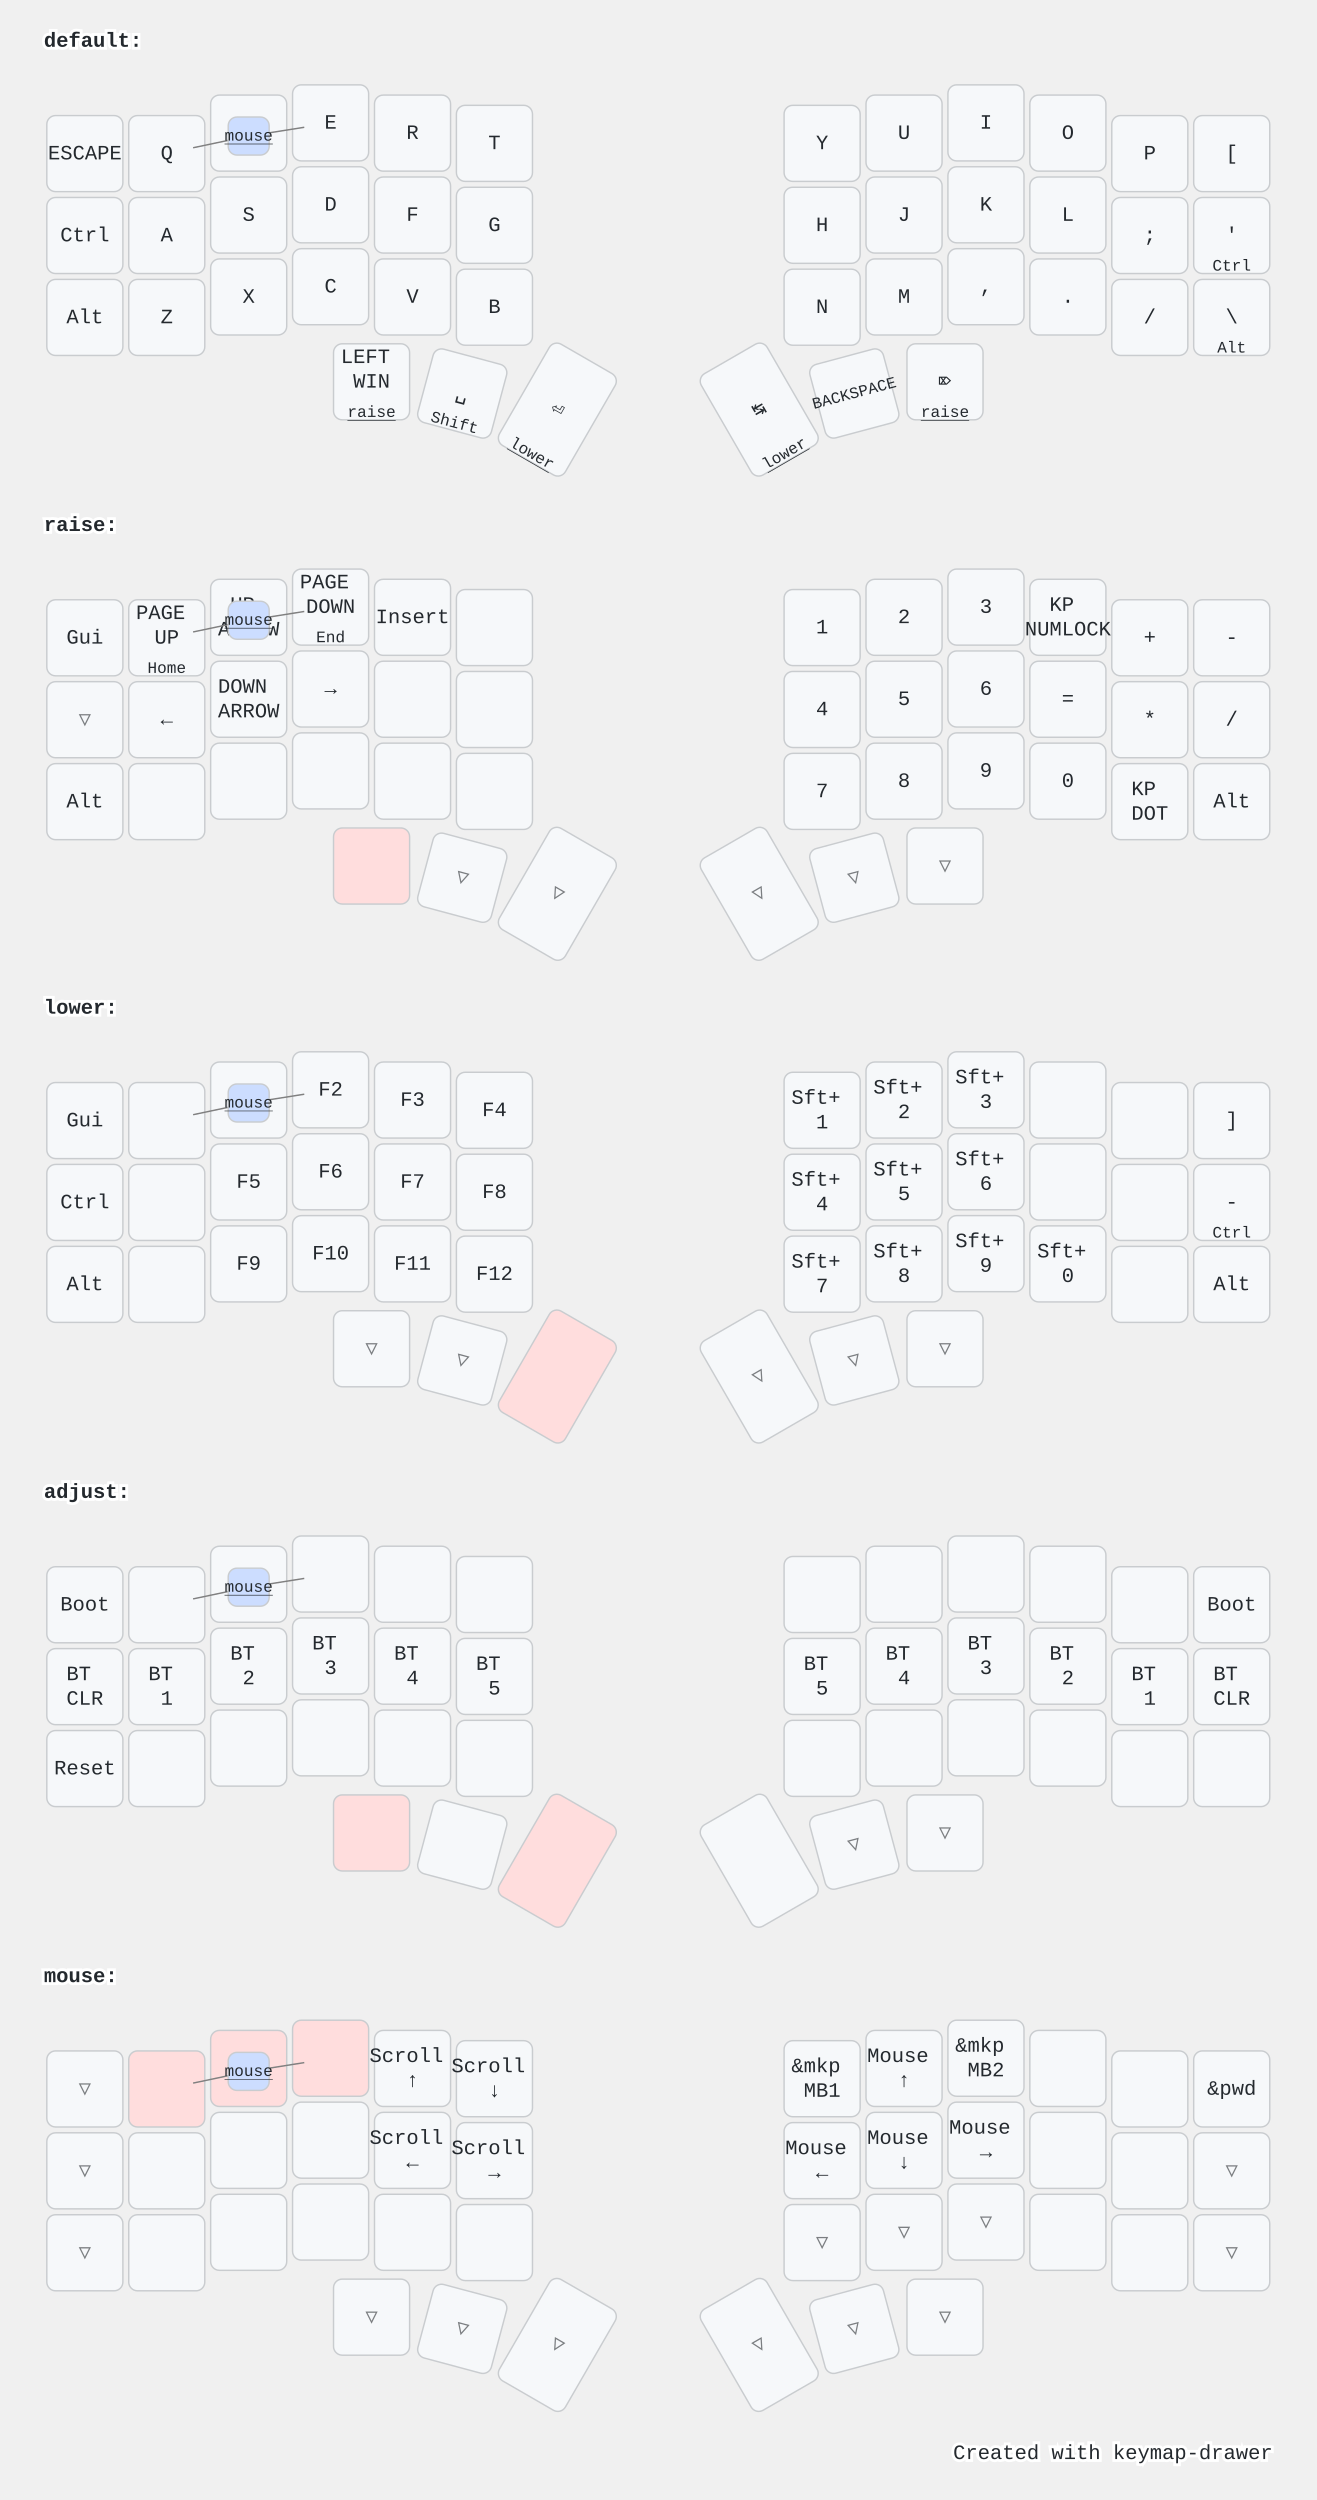
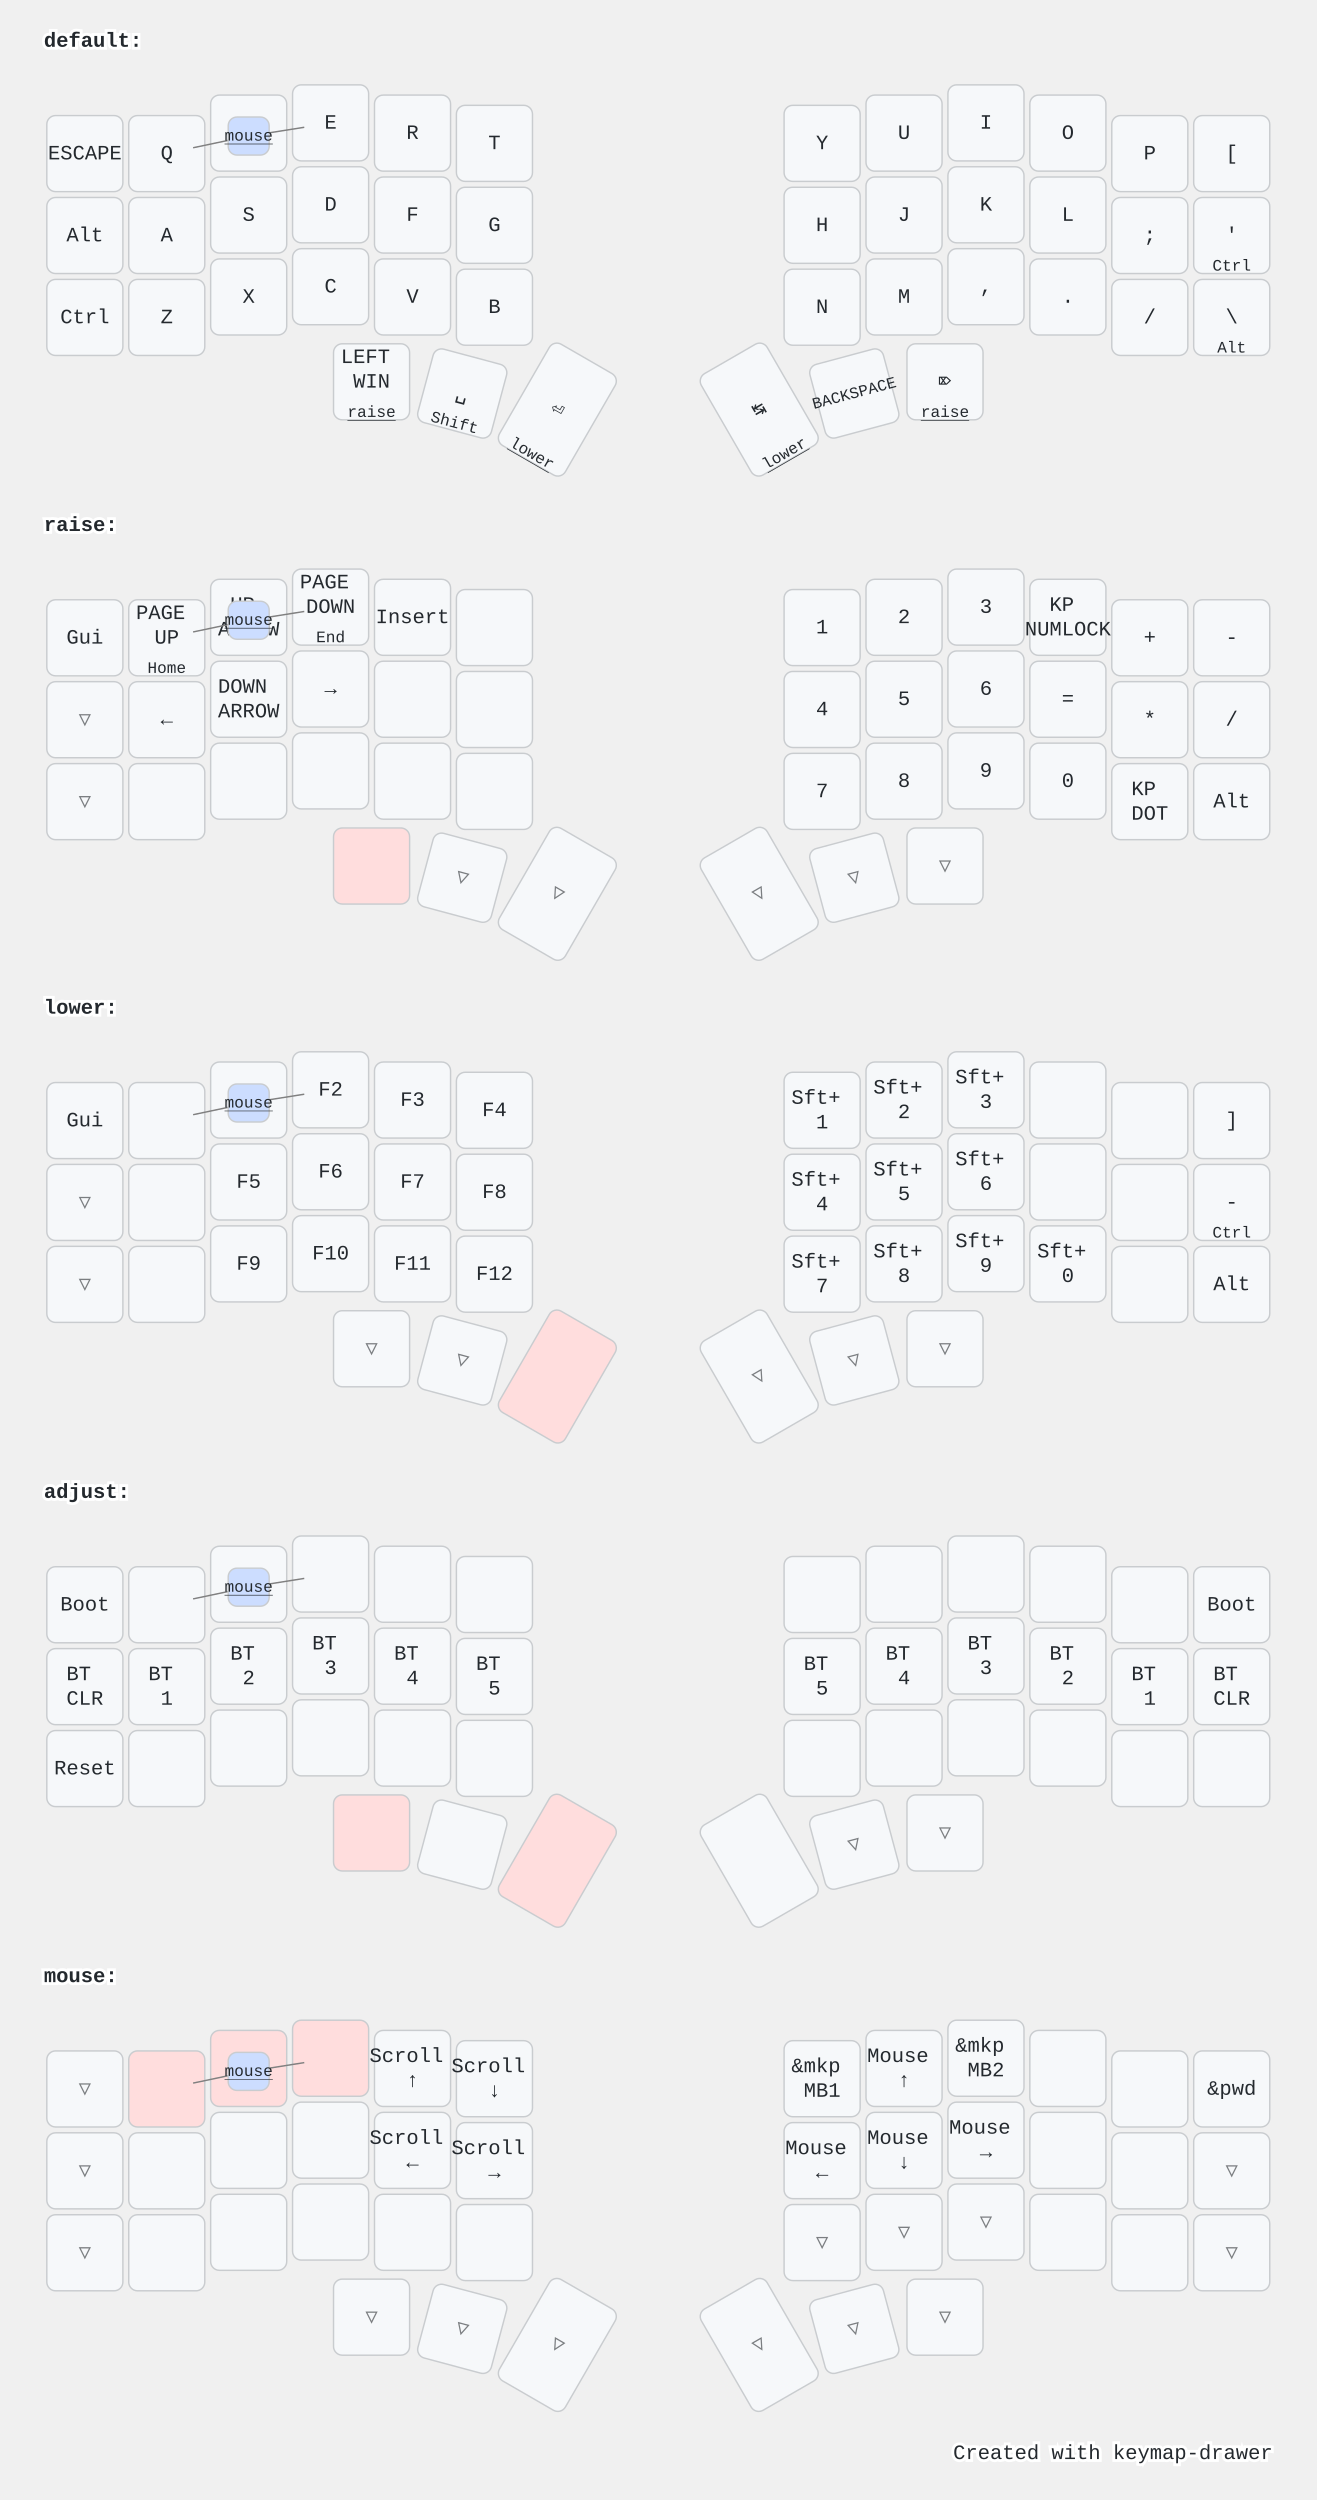
<svg xmlns="http://www.w3.org/2000/svg" width="900" height="1709" viewBox="0 0 900 1709" class="keymap">
  <style>/* inherit to force styles through use tags */
svg path {
    fill: inherit;
}

/* font and background color specifications */
svg.keymap {
    font-family: SFMono-Regular,Consolas,Liberation Mono,Menlo,monospace;
    font-size: 14px;
    font-kerning: normal;
    text-rendering: optimizeLegibility;
    fill: #24292e;
}

/* default key styling */
rect.key {
    fill: #f6f8fa;
}

rect.key, rect.combo {
    stroke: #c9cccf;
    stroke-width: 1;
}

/* default key side styling, only used is draw_key_sides is set */
rect.side {
    filter: brightness(90%);
}

/* color accent for combo boxes */
rect.combo, rect.combo-separate {
    fill: #cdf;
}

/* color accent for held keys */
rect.held, rect.combo.held {
    fill: #fdd;
}

/* color accent for ghost (optional) keys */
rect.ghost, rect.combo.ghost {
    stroke-dasharray: 4, 4;
    stroke-width: 2;
}

text {
    text-anchor: middle;
    dominant-baseline: middle;
}

/* styling for layer labels */
text.label {
    font-weight: bold;
    text-anchor: start;
    stroke: white;
    stroke-width: 4;
    paint-order: stroke;
}

/* styling for optional footer */
text.footer {
    text-anchor: end;
    dominant-baseline: auto;
    stroke: white;
    stroke-width: 4;
    paint-order: stroke;
}

/* styling for combo tap, and key hold/shifted label text */
text.combo, text.hold, text.shifted {
    font-size: 11px;
}

text.hold {
    text-anchor: middle;
    dominant-baseline: auto;
}

text.shifted {
    text-anchor: middle;
    dominant-baseline: hanging;
}

text.layer-activator {
    text-decoration: underline;
}

/* styling for hold/shifted label text in combo box */
text.combo.hold, text.combo.shifted {
    font-size: 8px;
}

/* lighter symbol for transparent keys */
text.trans {
    fill: #7b7e81;
}

/* styling for combo dendrons */
path.combo {
    stroke-width: 1;
    stroke: gray;
    fill: none;
}

/* Start Tabler Icons Cleanup */
/* cannot use height/width with glyphs */
.icon-tabler &gt; path {
    fill: inherit;
    stroke: inherit;
    stroke-width: 2;
}
/* hide tabler's default box */
.icon-tabler &gt; path[stroke="none"][fill="none"] {
    visibility: hidden;
}
/* End Tabler Icons Cleanup */

@media (prefers-color-scheme: dark) {
svg.keymap { fill: #d1d6db; }
rect.key { fill: #3f4750; }
rect.key, rect.combo { stroke: #60666c; }
rect.combo, rect.combo-separate { fill: #1f3d7a; }
rect.held, rect.combo.held { fill: #854747; }
text.label, text.footer { stroke: black; }
text.trans { fill: #7e8184; }
path.combo { stroke: #7f7f7f; }

}</style>
  <g transform="translate(30, 0)" class="layer-default">
    <text x="0" y="28" class="label" id="default">default:</text>
    <g transform="translate(0, 56)">
      <g transform="translate(28, 49)" class="key keypos-0">
        <rect rx="6" ry="6" x="-26" y="-26" width="52" height="52" class="key" />
        <text x="0" y="0" class="key tap">ESCAPE</text>
      </g>
      <g transform="translate(84, 49)" class="key keypos-1">
        <rect rx="6" ry="6" x="-26" y="-26" width="52" height="52" class="key" />
        <text x="0" y="0" class="key tap">Q</text>
      </g>
      <g transform="translate(140, 35)" class="key keypos-2">
        <rect rx="6" ry="6" x="-26" y="-26" width="52" height="52" class="key" />
        <text x="0" y="0" class="key tap">W</text>
      </g>
      <g transform="translate(196, 28)" class="key keypos-3">
        <rect rx="6" ry="6" x="-26" y="-26" width="52" height="52" class="key" />
        <text x="0" y="0" class="key tap">E</text>
      </g>
      <g transform="translate(252, 35)" class="key keypos-4">
        <rect rx="6" ry="6" x="-26" y="-26" width="52" height="52" class="key" />
        <text x="0" y="0" class="key tap">R</text>
      </g>
      <g transform="translate(308, 42)" class="key keypos-5">
        <rect rx="6" ry="6" x="-26" y="-26" width="52" height="52" class="key" />
        <text x="0" y="0" class="key tap">T</text>
      </g>
      <g transform="translate(532, 42)" class="key keypos-6">
        <rect rx="6" ry="6" x="-26" y="-26" width="52" height="52" class="key" />
        <text x="0" y="0" class="key tap">Y</text>
      </g>
      <g transform="translate(588, 35)" class="key keypos-7">
        <rect rx="6" ry="6" x="-26" y="-26" width="52" height="52" class="key" />
        <text x="0" y="0" class="key tap">U</text>
      </g>
      <g transform="translate(644, 28)" class="key keypos-8">
        <rect rx="6" ry="6" x="-26" y="-26" width="52" height="52" class="key" />
        <text x="0" y="0" class="key tap">I</text>
      </g>
      <g transform="translate(700, 35)" class="key keypos-9">
        <rect rx="6" ry="6" x="-26" y="-26" width="52" height="52" class="key" />
        <text x="0" y="0" class="key tap">O</text>
      </g>
      <g transform="translate(756, 49)" class="key keypos-10">
        <rect rx="6" ry="6" x="-26" y="-26" width="52" height="52" class="key" />
        <text x="0" y="0" class="key tap">P</text>
      </g>
      <g transform="translate(812, 49)" class="key keypos-11">
        <rect rx="6" ry="6" x="-26" y="-26" width="52" height="52" class="key" />
        <text x="0" y="0" class="key tap">[</text>
      </g>
      <g transform="translate(28, 105)" class="key keypos-12">
        <rect rx="6" ry="6" x="-26" y="-26" width="52" height="52" class="key" />
-         <text x="0" y="0" class="key tap">Ctrl</text>
+         <text x="0" y="0" class="key tap">Alt</text>
      </g>
      <g transform="translate(84, 105)" class="key keypos-13">
        <rect rx="6" ry="6" x="-26" y="-26" width="52" height="52" class="key" />
        <text x="0" y="0" class="key tap">A</text>
      </g>
      <g transform="translate(140, 91)" class="key keypos-14">
        <rect rx="6" ry="6" x="-26" y="-26" width="52" height="52" class="key" />
        <text x="0" y="0" class="key tap">S</text>
      </g>
      <g transform="translate(196, 84)" class="key keypos-15">
        <rect rx="6" ry="6" x="-26" y="-26" width="52" height="52" class="key" />
        <text x="0" y="0" class="key tap">D</text>
      </g>
      <g transform="translate(252, 91)" class="key keypos-16">
        <rect rx="6" ry="6" x="-26" y="-26" width="52" height="52" class="key" />
        <text x="0" y="0" class="key tap">F</text>
      </g>
      <g transform="translate(308, 98)" class="key keypos-17">
        <rect rx="6" ry="6" x="-26" y="-26" width="52" height="52" class="key" />
        <text x="0" y="0" class="key tap">G</text>
      </g>
      <g transform="translate(532, 98)" class="key keypos-18">
        <rect rx="6" ry="6" x="-26" y="-26" width="52" height="52" class="key" />
        <text x="0" y="0" class="key tap">H</text>
      </g>
      <g transform="translate(588, 91)" class="key keypos-19">
        <rect rx="6" ry="6" x="-26" y="-26" width="52" height="52" class="key" />
        <text x="0" y="0" class="key tap">J</text>
      </g>
      <g transform="translate(644, 84)" class="key keypos-20">
        <rect rx="6" ry="6" x="-26" y="-26" width="52" height="52" class="key" />
        <text x="0" y="0" class="key tap">K</text>
      </g>
      <g transform="translate(700, 91)" class="key keypos-21">
        <rect rx="6" ry="6" x="-26" y="-26" width="52" height="52" class="key" />
        <text x="0" y="0" class="key tap">L</text>
      </g>
      <g transform="translate(756, 105)" class="key keypos-22">
        <rect rx="6" ry="6" x="-26" y="-26" width="52" height="52" class="key" />
        <text x="0" y="0" class="key tap">;</text>
      </g>
      <g transform="translate(812, 105)" class="key keypos-23">
        <rect rx="6" ry="6" x="-26" y="-26" width="52" height="52" class="key" />
        <text x="0" y="0" class="key tap">'</text>
        <text x="0" y="24" class="key hold">Ctrl</text>
      </g>
      <g transform="translate(28, 161)" class="key keypos-24">
        <rect rx="6" ry="6" x="-26" y="-26" width="52" height="52" class="key" />
-         <text x="0" y="0" class="key tap">Alt</text>
+         <text x="0" y="0" class="key tap">Ctrl</text>
      </g>
      <g transform="translate(84, 161)" class="key keypos-25">
        <rect rx="6" ry="6" x="-26" y="-26" width="52" height="52" class="key" />
        <text x="0" y="0" class="key tap">Z</text>
      </g>
      <g transform="translate(140, 147)" class="key keypos-26">
        <rect rx="6" ry="6" x="-26" y="-26" width="52" height="52" class="key" />
        <text x="0" y="0" class="key tap">X</text>
      </g>
      <g transform="translate(196, 140)" class="key keypos-27">
        <rect rx="6" ry="6" x="-26" y="-26" width="52" height="52" class="key" />
        <text x="0" y="0" class="key tap">C</text>
      </g>
      <g transform="translate(252, 147)" class="key keypos-28">
        <rect rx="6" ry="6" x="-26" y="-26" width="52" height="52" class="key" />
        <text x="0" y="0" class="key tap">V</text>
      </g>
      <g transform="translate(308, 154)" class="key keypos-29">
        <rect rx="6" ry="6" x="-26" y="-26" width="52" height="52" class="key" />
        <text x="0" y="0" class="key tap">B</text>
      </g>
      <g transform="translate(532, 154)" class="key keypos-30">
        <rect rx="6" ry="6" x="-26" y="-26" width="52" height="52" class="key" />
        <text x="0" y="0" class="key tap">N</text>
      </g>
      <g transform="translate(588, 147)" class="key keypos-31">
        <rect rx="6" ry="6" x="-26" y="-26" width="52" height="52" class="key" />
        <text x="0" y="0" class="key tap">M</text>
      </g>
      <g transform="translate(644, 140)" class="key keypos-32">
        <rect rx="6" ry="6" x="-26" y="-26" width="52" height="52" class="key" />
        <text x="0" y="0" class="key tap">,</text>
      </g>
      <g transform="translate(700, 147)" class="key keypos-33">
        <rect rx="6" ry="6" x="-26" y="-26" width="52" height="52" class="key" />
        <text x="0" y="0" class="key tap">.</text>
      </g>
      <g transform="translate(756, 161)" class="key keypos-34">
        <rect rx="6" ry="6" x="-26" y="-26" width="52" height="52" class="key" />
        <text x="0" y="0" class="key tap">/</text>
      </g>
      <g transform="translate(812, 161)" class="key keypos-35">
        <rect rx="6" ry="6" x="-26" y="-26" width="52" height="52" class="key" />
        <text x="0" y="0" class="key tap">\</text>
        <text x="0" y="24" class="key hold">Alt</text>
      </g>
      <g transform="translate(224, 205)" class="key keypos-36">
        <rect rx="6" ry="6" x="-26" y="-26" width="52" height="52" class="key" />
        <text x="0" y="0" class="key tap">
          <tspan x="0" dy="-1.2em">LEFT</tspan>
          <tspan x="0" dy="1.2em">WIN</tspan>
        </text>
        <a href="#raise">
          <text x="0" y="24" class="key hold layer-activator">raise</text>
        </a>
      </g>
      <g transform="translate(286, 213) rotate(15.0)" class="key keypos-37">
        <rect rx="6" ry="6" x="-26" y="-26" width="52" height="52" class="key" />
        <text x="0" y="0" class="key tap">␣</text>
        <text x="0" y="24" class="key hold">Shift</text>
      </g>
      <g transform="translate(351, 224) rotate(30.0)" class="key keypos-38">
        <rect rx="6" ry="6" x="-26" y="-40" width="52" height="80" class="key" />
        <text x="0" y="0" class="key tap">⏎</text>
        <a href="#lower">
          <text x="0" y="38" class="key hold layer-activator">lower</text>
        </a>
      </g>
      <g transform="translate(489, 224) rotate(-30.0)" class="key keypos-39">
        <rect rx="6" ry="6" x="-26" y="-40" width="52" height="80" class="key" />
        <text x="0" y="0" class="key tap">↹</text>
        <a href="#lower">
          <text x="0" y="38" class="key hold layer-activator">lower</text>
        </a>
      </g>
      <g transform="translate(554, 213) rotate(-15.0)" class="key keypos-40">
        <rect rx="6" ry="6" x="-26" y="-26" width="52" height="52" class="key" />
        <text x="0" y="0" class="key tap">
          <tspan style="font-size: 78%">BACKSPACE</tspan>
        </text>
      </g>
      <g transform="translate(616, 205)" class="key keypos-41">
        <rect rx="6" ry="6" x="-26" y="-26" width="52" height="52" class="key" />
        <text x="0" y="0" class="key tap">⌦</text>
        <a href="#raise">
          <text x="0" y="24" class="key hold layer-activator">raise</text>
        </a>
      </g>
      <g class="combo combopos-0">
        <path d="M140,37 l38,-6" class="combo" />
        <path d="M140,37 l-38,8" class="combo" />
        <rect rx="6" ry="6" x="126" y="24" width="28" height="26" class="combo" />
        <a href="#mouse">
          <text x="140" y="37" class="combo tap layer-activator">mouse</text>
        </a>
      </g>
    </g>
  </g>
  <g transform="translate(30, 331)" class="layer-raise">
    <text x="0" y="28" class="label" id="raise">raise:</text>
    <g transform="translate(0, 56)">
      <g transform="translate(28, 49)" class="key keypos-0">
        <rect rx="6" ry="6" x="-26" y="-26" width="52" height="52" class="key" />
        <text x="0" y="0" class="key tap">Gui</text>
      </g>
      <g transform="translate(84, 49)" class="key keypos-1">
        <rect rx="6" ry="6" x="-26" y="-26" width="52" height="52" class="key" />
        <text x="0" y="0" class="key tap">
          <tspan x="0" dy="-1.2em">PAGE</tspan>
          <tspan x="0" dy="1.2em">UP</tspan>
        </text>
        <text x="0" y="24" class="key hold">Home</text>
      </g>
      <g transform="translate(140, 35)" class="key keypos-2">
        <rect rx="6" ry="6" x="-26" y="-26" width="52" height="52" class="key" />
        <text x="0" y="0" class="key tap">
          <tspan x="0" dy="-0.6em">UP</tspan>
          <tspan x="0" dy="1.2em">ARROW</tspan>
        </text>
      </g>
      <g transform="translate(196, 28)" class="key keypos-3">
        <rect rx="6" ry="6" x="-26" y="-26" width="52" height="52" class="key" />
        <text x="0" y="0" class="key tap">
          <tspan x="0" dy="-1.2em">PAGE</tspan>
          <tspan x="0" dy="1.2em">DOWN</tspan>
        </text>
        <text x="0" y="24" class="key hold">End</text>
      </g>
      <g transform="translate(252, 35)" class="key keypos-4">
        <rect rx="6" ry="6" x="-26" y="-26" width="52" height="52" class="key" />
        <text x="0" y="0" class="key tap">Insert</text>
      </g>
      <g transform="translate(308, 42)" class="key keypos-5">
        <rect rx="6" ry="6" x="-26" y="-26" width="52" height="52" class="key" />
      </g>
      <g transform="translate(532, 42)" class="key keypos-6">
        <rect rx="6" ry="6" x="-26" y="-26" width="52" height="52" class="key" />
        <text x="0" y="0" class="key tap">1</text>
      </g>
      <g transform="translate(588, 35)" class="key keypos-7">
        <rect rx="6" ry="6" x="-26" y="-26" width="52" height="52" class="key" />
        <text x="0" y="0" class="key tap">2</text>
      </g>
      <g transform="translate(644, 28)" class="key keypos-8">
        <rect rx="6" ry="6" x="-26" y="-26" width="52" height="52" class="key" />
        <text x="0" y="0" class="key tap">3</text>
      </g>
      <g transform="translate(700, 35)" class="key keypos-9">
        <rect rx="6" ry="6" x="-26" y="-26" width="52" height="52" class="key" />
        <text x="0" y="0" class="key tap">
          <tspan x="0" dy="-0.6em">KP</tspan>
          <tspan x="0" dy="1.2em">NUMLOCK</tspan>
        </text>
      </g>
      <g transform="translate(756, 49)" class="key keypos-10">
        <rect rx="6" ry="6" x="-26" y="-26" width="52" height="52" class="key" />
        <text x="0" y="0" class="key tap">+</text>
      </g>
      <g transform="translate(812, 49)" class="key keypos-11">
        <rect rx="6" ry="6" x="-26" y="-26" width="52" height="52" class="key" />
        <text x="0" y="0" class="key tap">-</text>
      </g>
      <g transform="translate(28, 105)" class="key trans keypos-12">
        <rect rx="6" ry="6" x="-26" y="-26" width="52" height="52" class="key trans" />
        <text x="0" y="0" class="key trans tap">▽</text>
      </g>
      <g transform="translate(84, 105)" class="key keypos-13">
        <rect rx="6" ry="6" x="-26" y="-26" width="52" height="52" class="key" />
        <text x="0" y="0" class="key tap">←</text>
      </g>
      <g transform="translate(140, 91)" class="key keypos-14">
        <rect rx="6" ry="6" x="-26" y="-26" width="52" height="52" class="key" />
        <text x="0" y="0" class="key tap">
          <tspan x="0" dy="-0.6em">DOWN</tspan>
          <tspan x="0" dy="1.2em">ARROW</tspan>
        </text>
      </g>
      <g transform="translate(196, 84)" class="key keypos-15">
        <rect rx="6" ry="6" x="-26" y="-26" width="52" height="52" class="key" />
        <text x="0" y="0" class="key tap">→</text>
      </g>
      <g transform="translate(252, 91)" class="key keypos-16">
        <rect rx="6" ry="6" x="-26" y="-26" width="52" height="52" class="key" />
      </g>
      <g transform="translate(308, 98)" class="key keypos-17">
        <rect rx="6" ry="6" x="-26" y="-26" width="52" height="52" class="key" />
      </g>
      <g transform="translate(532, 98)" class="key keypos-18">
        <rect rx="6" ry="6" x="-26" y="-26" width="52" height="52" class="key" />
        <text x="0" y="0" class="key tap">4</text>
      </g>
      <g transform="translate(588, 91)" class="key keypos-19">
        <rect rx="6" ry="6" x="-26" y="-26" width="52" height="52" class="key" />
        <text x="0" y="0" class="key tap">5</text>
      </g>
      <g transform="translate(644, 84)" class="key keypos-20">
        <rect rx="6" ry="6" x="-26" y="-26" width="52" height="52" class="key" />
        <text x="0" y="0" class="key tap">6</text>
      </g>
      <g transform="translate(700, 91)" class="key keypos-21">
        <rect rx="6" ry="6" x="-26" y="-26" width="52" height="52" class="key" />
        <text x="0" y="0" class="key tap">=</text>
      </g>
      <g transform="translate(756, 105)" class="key keypos-22">
        <rect rx="6" ry="6" x="-26" y="-26" width="52" height="52" class="key" />
        <text x="0" y="0" class="key tap">*</text>
      </g>
      <g transform="translate(812, 105)" class="key keypos-23">
        <rect rx="6" ry="6" x="-26" y="-26" width="52" height="52" class="key" />
        <text x="0" y="0" class="key tap">/</text>
      </g>
-       <g transform="translate(28, 161)" class="key keypos-24">
-         <rect rx="6" ry="6" x="-26" y="-26" width="52" height="52" class="key" />
-         <text x="0" y="0" class="key tap">Alt</text>
+       <g transform="translate(28, 161)" class="key trans keypos-24">
+         <rect rx="6" ry="6" x="-26" y="-26" width="52" height="52" class="key trans" />
+         <text x="0" y="0" class="key trans tap">▽</text>
      </g>
      <g transform="translate(84, 161)" class="key keypos-25">
        <rect rx="6" ry="6" x="-26" y="-26" width="52" height="52" class="key" />
      </g>
      <g transform="translate(140, 147)" class="key keypos-26">
        <rect rx="6" ry="6" x="-26" y="-26" width="52" height="52" class="key" />
      </g>
      <g transform="translate(196, 140)" class="key keypos-27">
        <rect rx="6" ry="6" x="-26" y="-26" width="52" height="52" class="key" />
      </g>
      <g transform="translate(252, 147)" class="key keypos-28">
        <rect rx="6" ry="6" x="-26" y="-26" width="52" height="52" class="key" />
      </g>
      <g transform="translate(308, 154)" class="key keypos-29">
        <rect rx="6" ry="6" x="-26" y="-26" width="52" height="52" class="key" />
      </g>
      <g transform="translate(532, 154)" class="key keypos-30">
        <rect rx="6" ry="6" x="-26" y="-26" width="52" height="52" class="key" />
        <text x="0" y="0" class="key tap">7</text>
      </g>
      <g transform="translate(588, 147)" class="key keypos-31">
        <rect rx="6" ry="6" x="-26" y="-26" width="52" height="52" class="key" />
        <text x="0" y="0" class="key tap">8</text>
      </g>
      <g transform="translate(644, 140)" class="key keypos-32">
        <rect rx="6" ry="6" x="-26" y="-26" width="52" height="52" class="key" />
        <text x="0" y="0" class="key tap">9</text>
      </g>
      <g transform="translate(700, 147)" class="key keypos-33">
        <rect rx="6" ry="6" x="-26" y="-26" width="52" height="52" class="key" />
        <text x="0" y="0" class="key tap">0</text>
      </g>
      <g transform="translate(756, 161)" class="key keypos-34">
        <rect rx="6" ry="6" x="-26" y="-26" width="52" height="52" class="key" />
        <text x="0" y="0" class="key tap">
          <tspan x="0" dy="-0.6em">KP</tspan>
          <tspan x="0" dy="1.2em">DOT</tspan>
        </text>
      </g>
      <g transform="translate(812, 161)" class="key keypos-35">
        <rect rx="6" ry="6" x="-26" y="-26" width="52" height="52" class="key" />
        <text x="0" y="0" class="key tap">Alt</text>
      </g>
      <g transform="translate(224, 205)" class="key held keypos-36">
        <rect rx="6" ry="6" x="-26" y="-26" width="52" height="52" class="key held" />
      </g>
      <g transform="translate(286, 213) rotate(15.0)" class="key trans keypos-37">
        <rect rx="6" ry="6" x="-26" y="-26" width="52" height="52" class="key trans" />
        <text x="0" y="0" class="key trans tap">▽</text>
      </g>
      <g transform="translate(351, 224) rotate(30.0)" class="key trans keypos-38">
        <rect rx="6" ry="6" x="-26" y="-40" width="52" height="80" class="key trans" />
        <text x="0" y="0" class="key trans tap">▽</text>
      </g>
      <g transform="translate(489, 224) rotate(-30.0)" class="key trans keypos-39">
        <rect rx="6" ry="6" x="-26" y="-40" width="52" height="80" class="key trans" />
        <text x="0" y="0" class="key trans tap">▽</text>
      </g>
      <g transform="translate(554, 213) rotate(-15.0)" class="key trans keypos-40">
        <rect rx="6" ry="6" x="-26" y="-26" width="52" height="52" class="key trans" />
        <text x="0" y="0" class="key trans tap">▽</text>
      </g>
      <g transform="translate(616, 205)" class="key trans keypos-41">
        <rect rx="6" ry="6" x="-26" y="-26" width="52" height="52" class="key trans" />
        <text x="0" y="0" class="key trans tap">▽</text>
      </g>
      <g class="combo combopos-0">
        <path d="M140,37 l38,-6" class="combo" />
        <path d="M140,37 l-38,8" class="combo" />
        <rect rx="6" ry="6" x="126" y="24" width="28" height="26" class="combo" />
        <a href="#mouse">
          <text x="140" y="37" class="combo tap layer-activator">mouse</text>
        </a>
      </g>
    </g>
  </g>
  <g transform="translate(30, 661)" class="layer-lower">
    <text x="0" y="28" class="label" id="lower">lower:</text>
    <g transform="translate(0, 56)">
      <g transform="translate(28, 49)" class="key keypos-0">
        <rect rx="6" ry="6" x="-26" y="-26" width="52" height="52" class="key" />
        <text x="0" y="0" class="key tap">Gui</text>
      </g>
      <g transform="translate(84, 49)" class="key keypos-1">
        <rect rx="6" ry="6" x="-26" y="-26" width="52" height="52" class="key" />
      </g>
      <g transform="translate(140, 35)" class="key keypos-2">
        <rect rx="6" ry="6" x="-26" y="-26" width="52" height="52" class="key" />
        <text x="0" y="0" class="key tap">F1</text>
      </g>
      <g transform="translate(196, 28)" class="key keypos-3">
        <rect rx="6" ry="6" x="-26" y="-26" width="52" height="52" class="key" />
        <text x="0" y="0" class="key tap">F2</text>
      </g>
      <g transform="translate(252, 35)" class="key keypos-4">
        <rect rx="6" ry="6" x="-26" y="-26" width="52" height="52" class="key" />
        <text x="0" y="0" class="key tap">F3</text>
      </g>
      <g transform="translate(308, 42)" class="key keypos-5">
        <rect rx="6" ry="6" x="-26" y="-26" width="52" height="52" class="key" />
        <text x="0" y="0" class="key tap">F4</text>
      </g>
      <g transform="translate(532, 42)" class="key keypos-6">
        <rect rx="6" ry="6" x="-26" y="-26" width="52" height="52" class="key" />
        <text x="0" y="0" class="key tap">
          <tspan x="0" dy="-0.6em">Sft+</tspan>
          <tspan x="0" dy="1.2em">1</tspan>
        </text>
      </g>
      <g transform="translate(588, 35)" class="key keypos-7">
        <rect rx="6" ry="6" x="-26" y="-26" width="52" height="52" class="key" />
        <text x="0" y="0" class="key tap">
          <tspan x="0" dy="-0.6em">Sft+</tspan>
          <tspan x="0" dy="1.2em">2</tspan>
        </text>
      </g>
      <g transform="translate(644, 28)" class="key keypos-8">
        <rect rx="6" ry="6" x="-26" y="-26" width="52" height="52" class="key" />
        <text x="0" y="0" class="key tap">
          <tspan x="0" dy="-0.6em">Sft+</tspan>
          <tspan x="0" dy="1.2em">3</tspan>
        </text>
      </g>
      <g transform="translate(700, 35)" class="key keypos-9">
        <rect rx="6" ry="6" x="-26" y="-26" width="52" height="52" class="key" />
      </g>
      <g transform="translate(756, 49)" class="key keypos-10">
        <rect rx="6" ry="6" x="-26" y="-26" width="52" height="52" class="key" />
      </g>
      <g transform="translate(812, 49)" class="key keypos-11">
        <rect rx="6" ry="6" x="-26" y="-26" width="52" height="52" class="key" />
        <text x="0" y="0" class="key tap">]</text>
      </g>
-       <g transform="translate(28, 105)" class="key keypos-12">
-         <rect rx="6" ry="6" x="-26" y="-26" width="52" height="52" class="key" />
-         <text x="0" y="0" class="key tap">Ctrl</text>
+       <g transform="translate(28, 105)" class="key trans keypos-12">
+         <rect rx="6" ry="6" x="-26" y="-26" width="52" height="52" class="key trans" />
+         <text x="0" y="0" class="key trans tap">▽</text>
      </g>
      <g transform="translate(84, 105)" class="key keypos-13">
        <rect rx="6" ry="6" x="-26" y="-26" width="52" height="52" class="key" />
      </g>
      <g transform="translate(140, 91)" class="key keypos-14">
        <rect rx="6" ry="6" x="-26" y="-26" width="52" height="52" class="key" />
        <text x="0" y="0" class="key tap">F5</text>
      </g>
      <g transform="translate(196, 84)" class="key keypos-15">
        <rect rx="6" ry="6" x="-26" y="-26" width="52" height="52" class="key" />
        <text x="0" y="0" class="key tap">F6</text>
      </g>
      <g transform="translate(252, 91)" class="key keypos-16">
        <rect rx="6" ry="6" x="-26" y="-26" width="52" height="52" class="key" />
        <text x="0" y="0" class="key tap">F7</text>
      </g>
      <g transform="translate(308, 98)" class="key keypos-17">
        <rect rx="6" ry="6" x="-26" y="-26" width="52" height="52" class="key" />
        <text x="0" y="0" class="key tap">F8</text>
      </g>
      <g transform="translate(532, 98)" class="key keypos-18">
        <rect rx="6" ry="6" x="-26" y="-26" width="52" height="52" class="key" />
        <text x="0" y="0" class="key tap">
          <tspan x="0" dy="-0.6em">Sft+</tspan>
          <tspan x="0" dy="1.2em">4</tspan>
        </text>
      </g>
      <g transform="translate(588, 91)" class="key keypos-19">
        <rect rx="6" ry="6" x="-26" y="-26" width="52" height="52" class="key" />
        <text x="0" y="0" class="key tap">
          <tspan x="0" dy="-0.6em">Sft+</tspan>
          <tspan x="0" dy="1.2em">5</tspan>
        </text>
      </g>
      <g transform="translate(644, 84)" class="key keypos-20">
        <rect rx="6" ry="6" x="-26" y="-26" width="52" height="52" class="key" />
        <text x="0" y="0" class="key tap">
          <tspan x="0" dy="-0.6em">Sft+</tspan>
          <tspan x="0" dy="1.2em">6</tspan>
        </text>
      </g>
      <g transform="translate(700, 91)" class="key keypos-21">
        <rect rx="6" ry="6" x="-26" y="-26" width="52" height="52" class="key" />
      </g>
      <g transform="translate(756, 105)" class="key keypos-22">
        <rect rx="6" ry="6" x="-26" y="-26" width="52" height="52" class="key" />
      </g>
      <g transform="translate(812, 105)" class="key keypos-23">
        <rect rx="6" ry="6" x="-26" y="-26" width="52" height="52" class="key" />
        <text x="0" y="0" class="key tap">-</text>
        <text x="0" y="24" class="key hold">Ctrl</text>
      </g>
-       <g transform="translate(28, 161)" class="key keypos-24">
-         <rect rx="6" ry="6" x="-26" y="-26" width="52" height="52" class="key" />
-         <text x="0" y="0" class="key tap">Alt</text>
+       <g transform="translate(28, 161)" class="key trans keypos-24">
+         <rect rx="6" ry="6" x="-26" y="-26" width="52" height="52" class="key trans" />
+         <text x="0" y="0" class="key trans tap">▽</text>
      </g>
      <g transform="translate(84, 161)" class="key keypos-25">
        <rect rx="6" ry="6" x="-26" y="-26" width="52" height="52" class="key" />
      </g>
      <g transform="translate(140, 147)" class="key keypos-26">
        <rect rx="6" ry="6" x="-26" y="-26" width="52" height="52" class="key" />
        <text x="0" y="0" class="key tap">F9</text>
      </g>
      <g transform="translate(196, 140)" class="key keypos-27">
        <rect rx="6" ry="6" x="-26" y="-26" width="52" height="52" class="key" />
        <text x="0" y="0" class="key tap">F10</text>
      </g>
      <g transform="translate(252, 147)" class="key keypos-28">
        <rect rx="6" ry="6" x="-26" y="-26" width="52" height="52" class="key" />
        <text x="0" y="0" class="key tap">F11</text>
      </g>
      <g transform="translate(308, 154)" class="key keypos-29">
        <rect rx="6" ry="6" x="-26" y="-26" width="52" height="52" class="key" />
        <text x="0" y="0" class="key tap">F12</text>
      </g>
      <g transform="translate(532, 154)" class="key keypos-30">
        <rect rx="6" ry="6" x="-26" y="-26" width="52" height="52" class="key" />
        <text x="0" y="0" class="key tap">
          <tspan x="0" dy="-0.6em">Sft+</tspan>
          <tspan x="0" dy="1.2em">7</tspan>
        </text>
      </g>
      <g transform="translate(588, 147)" class="key keypos-31">
        <rect rx="6" ry="6" x="-26" y="-26" width="52" height="52" class="key" />
        <text x="0" y="0" class="key tap">
          <tspan x="0" dy="-0.6em">Sft+</tspan>
          <tspan x="0" dy="1.2em">8</tspan>
        </text>
      </g>
      <g transform="translate(644, 140)" class="key keypos-32">
        <rect rx="6" ry="6" x="-26" y="-26" width="52" height="52" class="key" />
        <text x="0" y="0" class="key tap">
          <tspan x="0" dy="-0.6em">Sft+</tspan>
          <tspan x="0" dy="1.2em">9</tspan>
        </text>
      </g>
      <g transform="translate(700, 147)" class="key keypos-33">
        <rect rx="6" ry="6" x="-26" y="-26" width="52" height="52" class="key" />
        <text x="0" y="0" class="key tap">
          <tspan x="0" dy="-0.6em">Sft+</tspan>
          <tspan x="0" dy="1.2em">0</tspan>
        </text>
      </g>
      <g transform="translate(756, 161)" class="key keypos-34">
        <rect rx="6" ry="6" x="-26" y="-26" width="52" height="52" class="key" />
      </g>
      <g transform="translate(812, 161)" class="key keypos-35">
        <rect rx="6" ry="6" x="-26" y="-26" width="52" height="52" class="key" />
        <text x="0" y="0" class="key tap">Alt</text>
      </g>
      <g transform="translate(224, 205)" class="key trans keypos-36">
        <rect rx="6" ry="6" x="-26" y="-26" width="52" height="52" class="key trans" />
        <text x="0" y="0" class="key trans tap">▽</text>
      </g>
      <g transform="translate(286, 213) rotate(15.0)" class="key trans keypos-37">
        <rect rx="6" ry="6" x="-26" y="-26" width="52" height="52" class="key trans" />
        <text x="0" y="0" class="key trans tap">▽</text>
      </g>
      <g transform="translate(351, 224) rotate(30.0)" class="key held keypos-38">
        <rect rx="6" ry="6" x="-26" y="-40" width="52" height="80" class="key held" />
      </g>
      <g transform="translate(489, 224) rotate(-30.0)" class="key trans keypos-39">
        <rect rx="6" ry="6" x="-26" y="-40" width="52" height="80" class="key trans" />
        <text x="0" y="0" class="key trans tap">▽</text>
      </g>
      <g transform="translate(554, 213) rotate(-15.0)" class="key trans keypos-40">
        <rect rx="6" ry="6" x="-26" y="-26" width="52" height="52" class="key trans" />
        <text x="0" y="0" class="key trans tap">▽</text>
      </g>
      <g transform="translate(616, 205)" class="key trans keypos-41">
        <rect rx="6" ry="6" x="-26" y="-26" width="52" height="52" class="key trans" />
        <text x="0" y="0" class="key trans tap">▽</text>
      </g>
      <g class="combo combopos-0">
        <path d="M140,37 l38,-6" class="combo" />
        <path d="M140,37 l-38,8" class="combo" />
        <rect rx="6" ry="6" x="126" y="24" width="28" height="26" class="combo" />
        <a href="#mouse">
          <text x="140" y="37" class="combo tap layer-activator">mouse</text>
        </a>
      </g>
    </g>
  </g>
  <g transform="translate(30, 992)" class="layer-adjust">
    <text x="0" y="28" class="label" id="adjust">adjust:</text>
    <g transform="translate(0, 56)">
      <g transform="translate(28, 49)" class="key keypos-0">
        <rect rx="6" ry="6" x="-26" y="-26" width="52" height="52" class="key" />
        <text x="0" y="0" class="key tap">Boot</text>
      </g>
      <g transform="translate(84, 49)" class="key keypos-1">
        <rect rx="6" ry="6" x="-26" y="-26" width="52" height="52" class="key" />
      </g>
      <g transform="translate(140, 35)" class="key keypos-2">
        <rect rx="6" ry="6" x="-26" y="-26" width="52" height="52" class="key" />
      </g>
      <g transform="translate(196, 28)" class="key keypos-3">
        <rect rx="6" ry="6" x="-26" y="-26" width="52" height="52" class="key" />
      </g>
      <g transform="translate(252, 35)" class="key keypos-4">
        <rect rx="6" ry="6" x="-26" y="-26" width="52" height="52" class="key" />
      </g>
      <g transform="translate(308, 42)" class="key keypos-5">
        <rect rx="6" ry="6" x="-26" y="-26" width="52" height="52" class="key" />
      </g>
      <g transform="translate(532, 42)" class="key keypos-6">
        <rect rx="6" ry="6" x="-26" y="-26" width="52" height="52" class="key" />
      </g>
      <g transform="translate(588, 35)" class="key keypos-7">
        <rect rx="6" ry="6" x="-26" y="-26" width="52" height="52" class="key" />
      </g>
      <g transform="translate(644, 28)" class="key keypos-8">
        <rect rx="6" ry="6" x="-26" y="-26" width="52" height="52" class="key" />
      </g>
      <g transform="translate(700, 35)" class="key keypos-9">
        <rect rx="6" ry="6" x="-26" y="-26" width="52" height="52" class="key" />
      </g>
      <g transform="translate(756, 49)" class="key keypos-10">
        <rect rx="6" ry="6" x="-26" y="-26" width="52" height="52" class="key" />
      </g>
      <g transform="translate(812, 49)" class="key keypos-11">
        <rect rx="6" ry="6" x="-26" y="-26" width="52" height="52" class="key" />
        <text x="0" y="0" class="key tap">Boot</text>
      </g>
      <g transform="translate(28, 105)" class="key keypos-12">
        <rect rx="6" ry="6" x="-26" y="-26" width="52" height="52" class="key" />
        <text x="0" y="0" class="key tap">
          <tspan x="0" dy="-0.6em">BT</tspan>
          <tspan x="0" dy="1.2em">CLR</tspan>
        </text>
      </g>
      <g transform="translate(84, 105)" class="key keypos-13">
        <rect rx="6" ry="6" x="-26" y="-26" width="52" height="52" class="key" />
        <text x="0" y="0" class="key tap">
          <tspan x="0" dy="-0.6em">BT</tspan>
          <tspan x="0" dy="1.2em">1</tspan>
        </text>
      </g>
      <g transform="translate(140, 91)" class="key keypos-14">
        <rect rx="6" ry="6" x="-26" y="-26" width="52" height="52" class="key" />
        <text x="0" y="0" class="key tap">
          <tspan x="0" dy="-0.6em">BT</tspan>
          <tspan x="0" dy="1.2em">2</tspan>
        </text>
      </g>
      <g transform="translate(196, 84)" class="key keypos-15">
        <rect rx="6" ry="6" x="-26" y="-26" width="52" height="52" class="key" />
        <text x="0" y="0" class="key tap">
          <tspan x="0" dy="-0.6em">BT</tspan>
          <tspan x="0" dy="1.2em">3</tspan>
        </text>
      </g>
      <g transform="translate(252, 91)" class="key keypos-16">
        <rect rx="6" ry="6" x="-26" y="-26" width="52" height="52" class="key" />
        <text x="0" y="0" class="key tap">
          <tspan x="0" dy="-0.6em">BT</tspan>
          <tspan x="0" dy="1.2em">4</tspan>
        </text>
      </g>
      <g transform="translate(308, 98)" class="key keypos-17">
        <rect rx="6" ry="6" x="-26" y="-26" width="52" height="52" class="key" />
        <text x="0" y="0" class="key tap">
          <tspan x="0" dy="-0.6em">BT</tspan>
          <tspan x="0" dy="1.2em">5</tspan>
        </text>
      </g>
      <g transform="translate(532, 98)" class="key keypos-18">
        <rect rx="6" ry="6" x="-26" y="-26" width="52" height="52" class="key" />
        <text x="0" y="0" class="key tap">
          <tspan x="0" dy="-0.6em">BT</tspan>
          <tspan x="0" dy="1.2em">5</tspan>
        </text>
      </g>
      <g transform="translate(588, 91)" class="key keypos-19">
        <rect rx="6" ry="6" x="-26" y="-26" width="52" height="52" class="key" />
        <text x="0" y="0" class="key tap">
          <tspan x="0" dy="-0.6em">BT</tspan>
          <tspan x="0" dy="1.2em">4</tspan>
        </text>
      </g>
      <g transform="translate(644, 84)" class="key keypos-20">
        <rect rx="6" ry="6" x="-26" y="-26" width="52" height="52" class="key" />
        <text x="0" y="0" class="key tap">
          <tspan x="0" dy="-0.6em">BT</tspan>
          <tspan x="0" dy="1.2em">3</tspan>
        </text>
      </g>
      <g transform="translate(700, 91)" class="key keypos-21">
        <rect rx="6" ry="6" x="-26" y="-26" width="52" height="52" class="key" />
        <text x="0" y="0" class="key tap">
          <tspan x="0" dy="-0.6em">BT</tspan>
          <tspan x="0" dy="1.2em">2</tspan>
        </text>
      </g>
      <g transform="translate(756, 105)" class="key keypos-22">
        <rect rx="6" ry="6" x="-26" y="-26" width="52" height="52" class="key" />
        <text x="0" y="0" class="key tap">
          <tspan x="0" dy="-0.6em">BT</tspan>
          <tspan x="0" dy="1.2em">1</tspan>
        </text>
      </g>
      <g transform="translate(812, 105)" class="key keypos-23">
        <rect rx="6" ry="6" x="-26" y="-26" width="52" height="52" class="key" />
        <text x="0" y="0" class="key tap">
          <tspan x="0" dy="-0.6em">BT</tspan>
          <tspan x="0" dy="1.2em">CLR</tspan>
        </text>
      </g>
      <g transform="translate(28, 161)" class="key keypos-24">
        <rect rx="6" ry="6" x="-26" y="-26" width="52" height="52" class="key" />
        <text x="0" y="0" class="key tap">Reset</text>
      </g>
      <g transform="translate(84, 161)" class="key keypos-25">
        <rect rx="6" ry="6" x="-26" y="-26" width="52" height="52" class="key" />
      </g>
      <g transform="translate(140, 147)" class="key keypos-26">
        <rect rx="6" ry="6" x="-26" y="-26" width="52" height="52" class="key" />
      </g>
      <g transform="translate(196, 140)" class="key keypos-27">
        <rect rx="6" ry="6" x="-26" y="-26" width="52" height="52" class="key" />
      </g>
      <g transform="translate(252, 147)" class="key keypos-28">
        <rect rx="6" ry="6" x="-26" y="-26" width="52" height="52" class="key" />
      </g>
      <g transform="translate(308, 154)" class="key keypos-29">
        <rect rx="6" ry="6" x="-26" y="-26" width="52" height="52" class="key" />
      </g>
      <g transform="translate(532, 154)" class="key keypos-30">
        <rect rx="6" ry="6" x="-26" y="-26" width="52" height="52" class="key" />
      </g>
      <g transform="translate(588, 147)" class="key keypos-31">
        <rect rx="6" ry="6" x="-26" y="-26" width="52" height="52" class="key" />
      </g>
      <g transform="translate(644, 140)" class="key keypos-32">
        <rect rx="6" ry="6" x="-26" y="-26" width="52" height="52" class="key" />
      </g>
      <g transform="translate(700, 147)" class="key keypos-33">
        <rect rx="6" ry="6" x="-26" y="-26" width="52" height="52" class="key" />
      </g>
      <g transform="translate(756, 161)" class="key keypos-34">
        <rect rx="6" ry="6" x="-26" y="-26" width="52" height="52" class="key" />
      </g>
      <g transform="translate(812, 161)" class="key keypos-35">
        <rect rx="6" ry="6" x="-26" y="-26" width="52" height="52" class="key" />
      </g>
      <g transform="translate(224, 205)" class="key held keypos-36">
        <rect rx="6" ry="6" x="-26" y="-26" width="52" height="52" class="key held" />
      </g>
      <g transform="translate(286, 213) rotate(15.0)" class="key keypos-37">
        <rect rx="6" ry="6" x="-26" y="-26" width="52" height="52" class="key" />
      </g>
      <g transform="translate(351, 224) rotate(30.0)" class="key held keypos-38">
        <rect rx="6" ry="6" x="-26" y="-40" width="52" height="80" class="key held" />
      </g>
      <g transform="translate(489, 224) rotate(-30.0)" class="key keypos-39">
        <rect rx="6" ry="6" x="-26" y="-40" width="52" height="80" class="key" />
      </g>
      <g transform="translate(554, 213) rotate(-15.0)" class="key trans keypos-40">
        <rect rx="6" ry="6" x="-26" y="-26" width="52" height="52" class="key trans" />
        <text x="0" y="0" class="key trans tap">▽</text>
      </g>
      <g transform="translate(616, 205)" class="key trans keypos-41">
        <rect rx="6" ry="6" x="-26" y="-26" width="52" height="52" class="key trans" />
        <text x="0" y="0" class="key trans tap">▽</text>
      </g>
      <g class="combo combopos-0">
        <path d="M140,37 l38,-6" class="combo" />
        <path d="M140,37 l-38,8" class="combo" />
        <rect rx="6" ry="6" x="126" y="24" width="28" height="26" class="combo" />
        <a href="#mouse">
          <text x="140" y="37" class="combo tap layer-activator">mouse</text>
        </a>
      </g>
    </g>
  </g>
  <g transform="translate(30, 1323)" class="layer-mouse">
    <text x="0" y="28" class="label" id="mouse">mouse:</text>
    <g transform="translate(0, 56)">
      <g transform="translate(28, 49)" class="key trans keypos-0">
        <rect rx="6" ry="6" x="-26" y="-26" width="52" height="52" class="key trans" />
        <text x="0" y="0" class="key trans tap">▽</text>
      </g>
      <g transform="translate(84, 49)" class="key held keypos-1">
        <rect rx="6" ry="6" x="-26" y="-26" width="52" height="52" class="key held" />
      </g>
      <g transform="translate(140, 35)" class="key held keypos-2">
        <rect rx="6" ry="6" x="-26" y="-26" width="52" height="52" class="key held" />
      </g>
      <g transform="translate(196, 28)" class="key held keypos-3">
        <rect rx="6" ry="6" x="-26" y="-26" width="52" height="52" class="key held" />
      </g>
      <g transform="translate(252, 35)" class="key keypos-4">
        <rect rx="6" ry="6" x="-26" y="-26" width="52" height="52" class="key" />
        <text x="0" y="0" class="key tap">
          <tspan x="0" dy="-0.6em">Scroll</tspan>
          <tspan x="0" dy="1.2em">↑</tspan>
        </text>
      </g>
      <g transform="translate(308, 42)" class="key keypos-5">
        <rect rx="6" ry="6" x="-26" y="-26" width="52" height="52" class="key" />
        <text x="0" y="0" class="key tap">
          <tspan x="0" dy="-0.6em">Scroll</tspan>
          <tspan x="0" dy="1.2em">↓</tspan>
        </text>
      </g>
      <g transform="translate(532, 42)" class="key keypos-6">
        <rect rx="6" ry="6" x="-26" y="-26" width="52" height="52" class="key" />
        <text x="0" y="0" class="key tap">
          <tspan x="0" dy="-0.6em">&amp;mkp</tspan>
          <tspan x="0" dy="1.2em">MB1</tspan>
        </text>
      </g>
      <g transform="translate(588, 35)" class="key keypos-7">
        <rect rx="6" ry="6" x="-26" y="-26" width="52" height="52" class="key" />
        <text x="0" y="0" class="key tap">
          <tspan x="0" dy="-0.6em">Mouse</tspan>
          <tspan x="0" dy="1.2em">↑</tspan>
        </text>
      </g>
      <g transform="translate(644, 28)" class="key keypos-8">
        <rect rx="6" ry="6" x="-26" y="-26" width="52" height="52" class="key" />
        <text x="0" y="0" class="key tap">
          <tspan x="0" dy="-0.6em">&amp;mkp</tspan>
          <tspan x="0" dy="1.2em">MB2</tspan>
        </text>
      </g>
      <g transform="translate(700, 35)" class="key keypos-9">
        <rect rx="6" ry="6" x="-26" y="-26" width="52" height="52" class="key" />
      </g>
      <g transform="translate(756, 49)" class="key keypos-10">
        <rect rx="6" ry="6" x="-26" y="-26" width="52" height="52" class="key" />
      </g>
      <g transform="translate(812, 49)" class="key keypos-11">
        <rect rx="6" ry="6" x="-26" y="-26" width="52" height="52" class="key" />
        <text x="0" y="0" class="key tap">&amp;pwd</text>
      </g>
      <g transform="translate(28, 105)" class="key trans keypos-12">
        <rect rx="6" ry="6" x="-26" y="-26" width="52" height="52" class="key trans" />
        <text x="0" y="0" class="key trans tap">▽</text>
      </g>
      <g transform="translate(84, 105)" class="key keypos-13">
        <rect rx="6" ry="6" x="-26" y="-26" width="52" height="52" class="key" />
      </g>
      <g transform="translate(140, 91)" class="key keypos-14">
        <rect rx="6" ry="6" x="-26" y="-26" width="52" height="52" class="key" />
      </g>
      <g transform="translate(196, 84)" class="key keypos-15">
        <rect rx="6" ry="6" x="-26" y="-26" width="52" height="52" class="key" />
      </g>
      <g transform="translate(252, 91)" class="key keypos-16">
        <rect rx="6" ry="6" x="-26" y="-26" width="52" height="52" class="key" />
        <text x="0" y="0" class="key tap">
          <tspan x="0" dy="-0.6em">Scroll</tspan>
          <tspan x="0" dy="1.2em">←</tspan>
        </text>
      </g>
      <g transform="translate(308, 98)" class="key keypos-17">
        <rect rx="6" ry="6" x="-26" y="-26" width="52" height="52" class="key" />
        <text x="0" y="0" class="key tap">
          <tspan x="0" dy="-0.6em">Scroll</tspan>
          <tspan x="0" dy="1.2em">→</tspan>
        </text>
      </g>
      <g transform="translate(532, 98)" class="key keypos-18">
        <rect rx="6" ry="6" x="-26" y="-26" width="52" height="52" class="key" />
        <text x="0" y="0" class="key tap">
          <tspan x="0" dy="-0.6em">Mouse</tspan>
          <tspan x="0" dy="1.2em">←</tspan>
        </text>
      </g>
      <g transform="translate(588, 91)" class="key keypos-19">
        <rect rx="6" ry="6" x="-26" y="-26" width="52" height="52" class="key" />
        <text x="0" y="0" class="key tap">
          <tspan x="0" dy="-0.6em">Mouse</tspan>
          <tspan x="0" dy="1.2em">↓</tspan>
        </text>
      </g>
      <g transform="translate(644, 84)" class="key keypos-20">
        <rect rx="6" ry="6" x="-26" y="-26" width="52" height="52" class="key" />
        <text x="0" y="0" class="key tap">
          <tspan x="0" dy="-0.6em">Mouse</tspan>
          <tspan x="0" dy="1.2em">→</tspan>
        </text>
      </g>
      <g transform="translate(700, 91)" class="key keypos-21">
        <rect rx="6" ry="6" x="-26" y="-26" width="52" height="52" class="key" />
      </g>
      <g transform="translate(756, 105)" class="key keypos-22">
        <rect rx="6" ry="6" x="-26" y="-26" width="52" height="52" class="key" />
      </g>
      <g transform="translate(812, 105)" class="key trans keypos-23">
        <rect rx="6" ry="6" x="-26" y="-26" width="52" height="52" class="key trans" />
        <text x="0" y="0" class="key trans tap">▽</text>
      </g>
      <g transform="translate(28, 161)" class="key trans keypos-24">
        <rect rx="6" ry="6" x="-26" y="-26" width="52" height="52" class="key trans" />
        <text x="0" y="0" class="key trans tap">▽</text>
      </g>
      <g transform="translate(84, 161)" class="key keypos-25">
        <rect rx="6" ry="6" x="-26" y="-26" width="52" height="52" class="key" />
      </g>
      <g transform="translate(140, 147)" class="key keypos-26">
        <rect rx="6" ry="6" x="-26" y="-26" width="52" height="52" class="key" />
      </g>
      <g transform="translate(196, 140)" class="key keypos-27">
        <rect rx="6" ry="6" x="-26" y="-26" width="52" height="52" class="key" />
      </g>
      <g transform="translate(252, 147)" class="key keypos-28">
        <rect rx="6" ry="6" x="-26" y="-26" width="52" height="52" class="key" />
      </g>
      <g transform="translate(308, 154)" class="key keypos-29">
        <rect rx="6" ry="6" x="-26" y="-26" width="52" height="52" class="key" />
      </g>
      <g transform="translate(532, 154)" class="key trans keypos-30">
        <rect rx="6" ry="6" x="-26" y="-26" width="52" height="52" class="key trans" />
        <text x="0" y="0" class="key trans tap">▽</text>
      </g>
      <g transform="translate(588, 147)" class="key trans keypos-31">
        <rect rx="6" ry="6" x="-26" y="-26" width="52" height="52" class="key trans" />
        <text x="0" y="0" class="key trans tap">▽</text>
      </g>
      <g transform="translate(644, 140)" class="key trans keypos-32">
        <rect rx="6" ry="6" x="-26" y="-26" width="52" height="52" class="key trans" />
        <text x="0" y="0" class="key trans tap">▽</text>
      </g>
      <g transform="translate(700, 147)" class="key keypos-33">
        <rect rx="6" ry="6" x="-26" y="-26" width="52" height="52" class="key" />
      </g>
      <g transform="translate(756, 161)" class="key keypos-34">
        <rect rx="6" ry="6" x="-26" y="-26" width="52" height="52" class="key" />
      </g>
      <g transform="translate(812, 161)" class="key trans keypos-35">
        <rect rx="6" ry="6" x="-26" y="-26" width="52" height="52" class="key trans" />
        <text x="0" y="0" class="key trans tap">▽</text>
      </g>
      <g transform="translate(224, 205)" class="key trans keypos-36">
        <rect rx="6" ry="6" x="-26" y="-26" width="52" height="52" class="key trans" />
        <text x="0" y="0" class="key trans tap">▽</text>
      </g>
      <g transform="translate(286, 213) rotate(15.0)" class="key trans keypos-37">
        <rect rx="6" ry="6" x="-26" y="-26" width="52" height="52" class="key trans" />
        <text x="0" y="0" class="key trans tap">▽</text>
      </g>
      <g transform="translate(351, 224) rotate(30.0)" class="key trans keypos-38">
        <rect rx="6" ry="6" x="-26" y="-40" width="52" height="80" class="key trans" />
        <text x="0" y="0" class="key trans tap">▽</text>
      </g>
      <g transform="translate(489, 224) rotate(-30.0)" class="key trans keypos-39">
        <rect rx="6" ry="6" x="-26" y="-40" width="52" height="80" class="key trans" />
        <text x="0" y="0" class="key trans tap">▽</text>
      </g>
      <g transform="translate(554, 213) rotate(-15.0)" class="key trans keypos-40">
        <rect rx="6" ry="6" x="-26" y="-26" width="52" height="52" class="key trans" />
        <text x="0" y="0" class="key trans tap">▽</text>
      </g>
      <g transform="translate(616, 205)" class="key trans keypos-41">
        <rect rx="6" ry="6" x="-26" y="-26" width="52" height="52" class="key trans" />
        <text x="0" y="0" class="key trans tap">▽</text>
      </g>
      <g class="combo combopos-0">
        <path d="M140,37 l38,-6" class="combo" />
        <path d="M140,37 l-38,8" class="combo" />
        <rect rx="6" ry="6" x="126" y="24" width="28" height="26" class="combo" />
        <a href="#mouse">
          <text x="140" y="37" class="combo tap layer-activator">mouse</text>
        </a>
      </g>
    </g>
  </g>
  <text x="870.0" y="1681.0" class="footer">Created with <a href="https://github.com/caksoylar/keymap-drawer">keymap-drawer</a>
  </text>
</svg>
